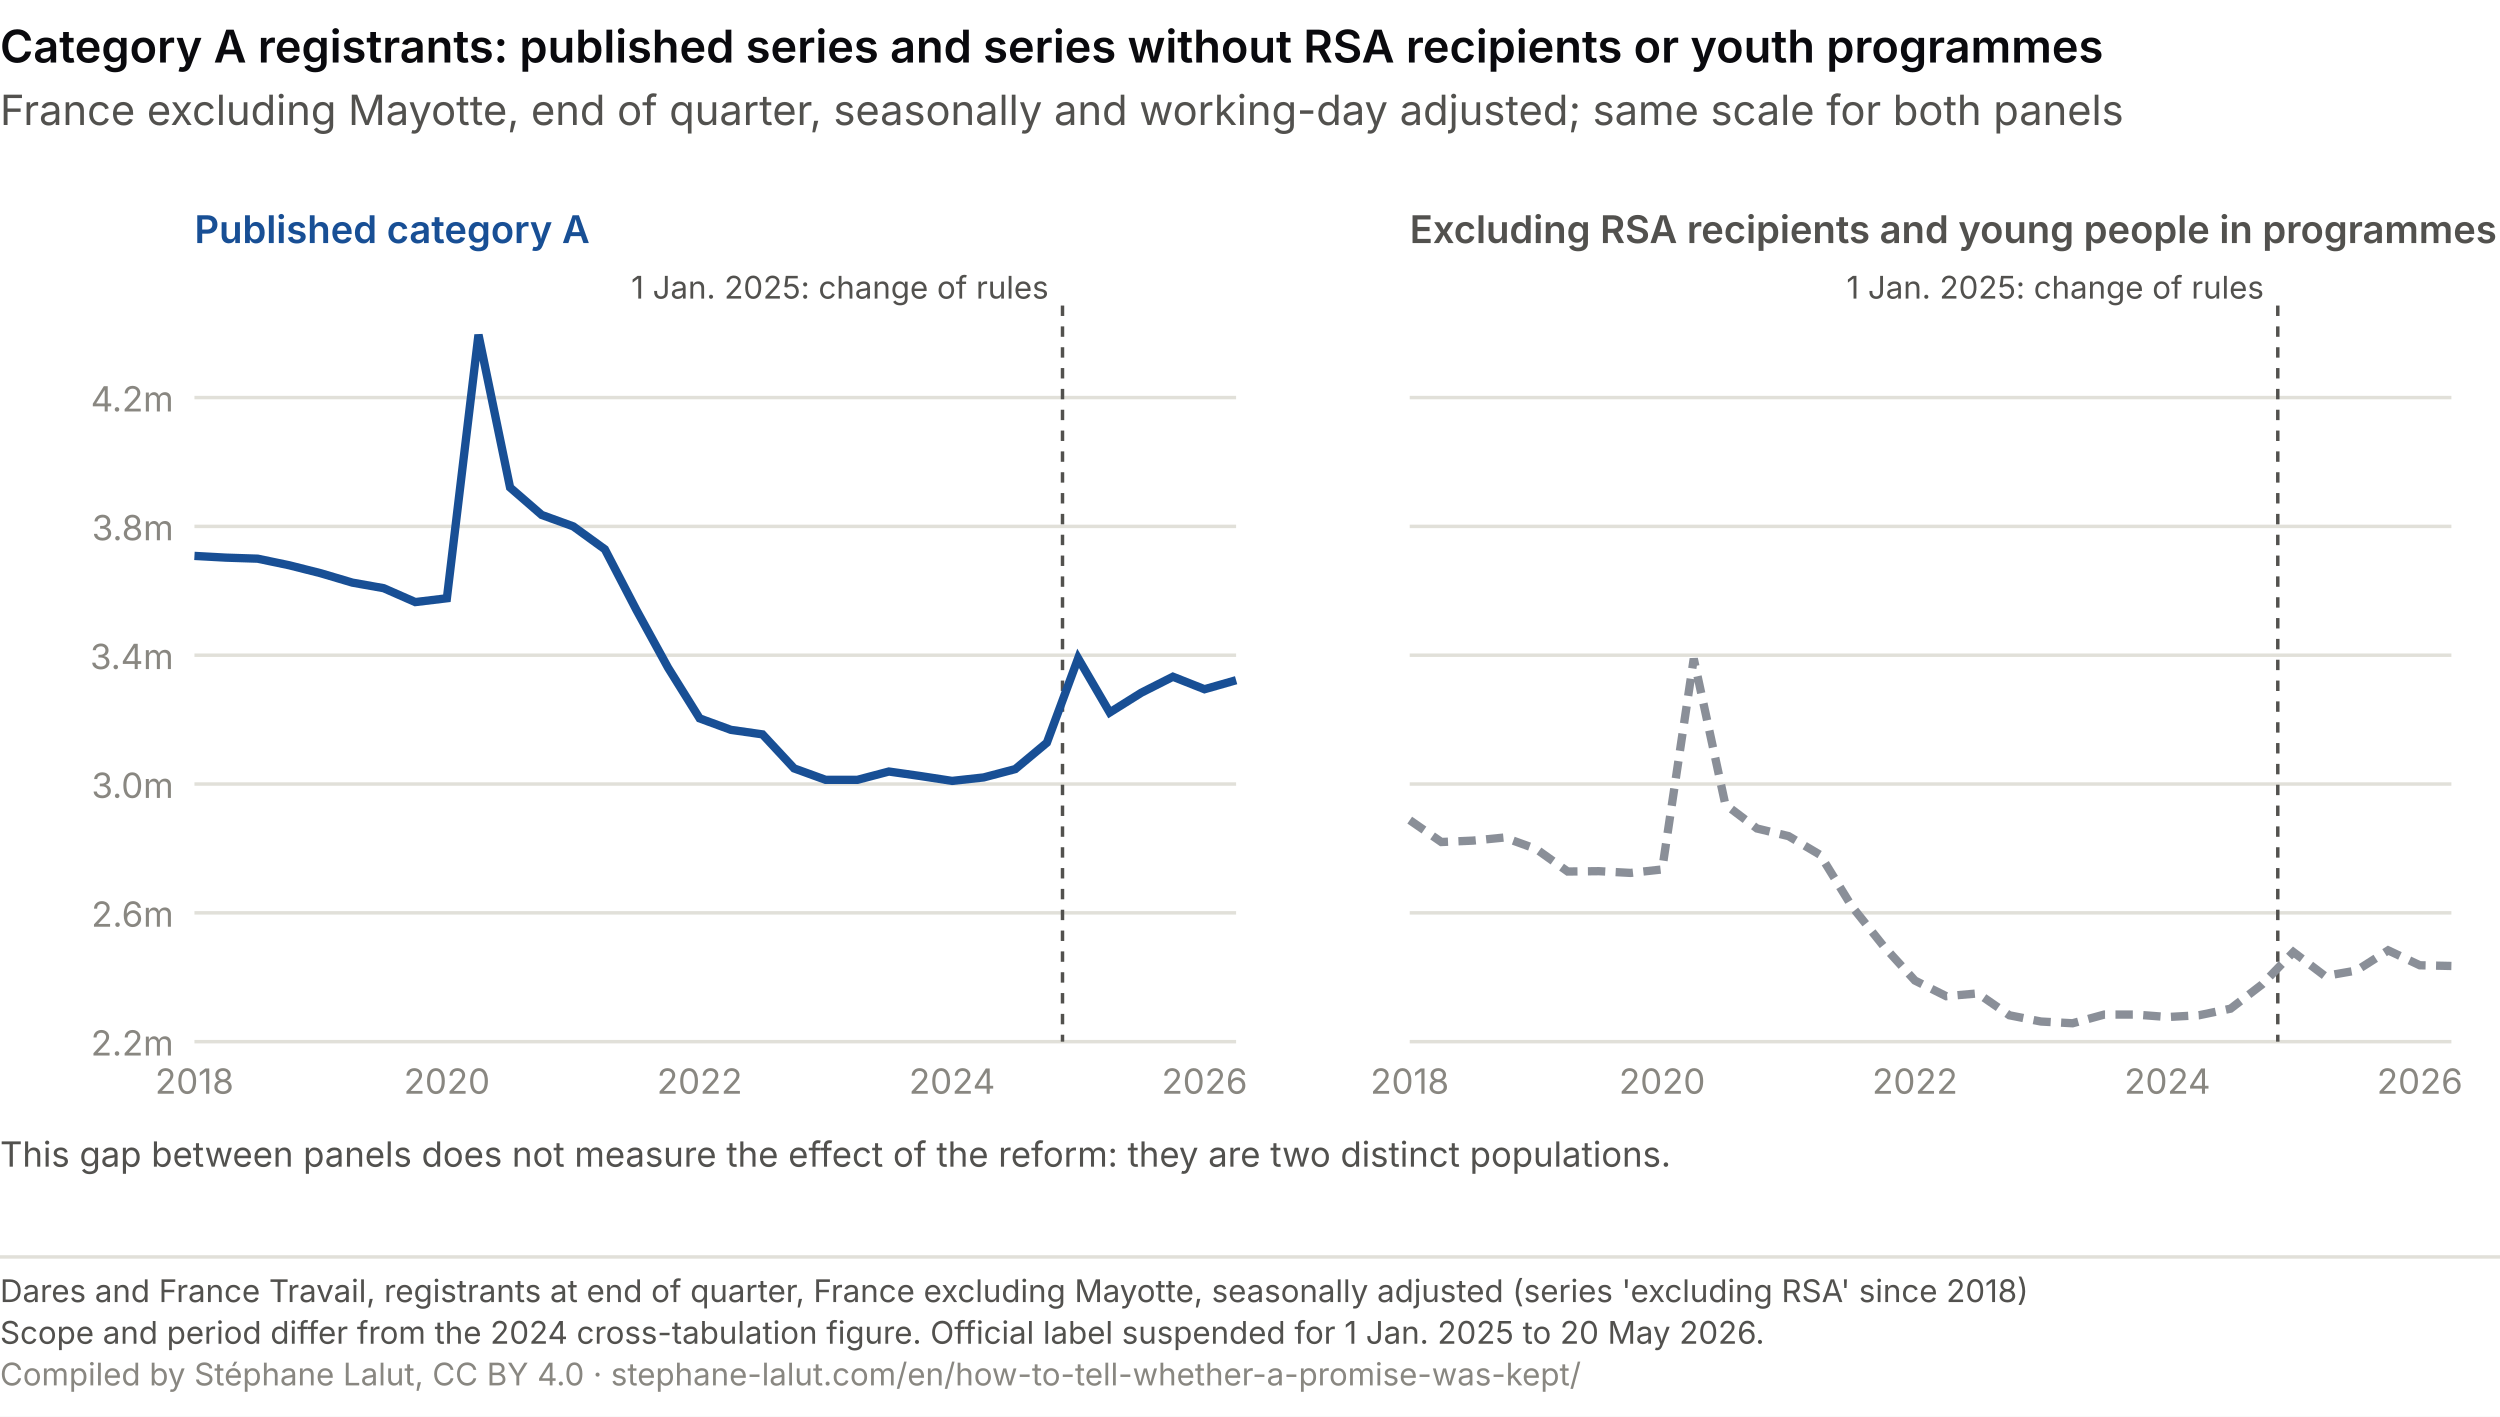
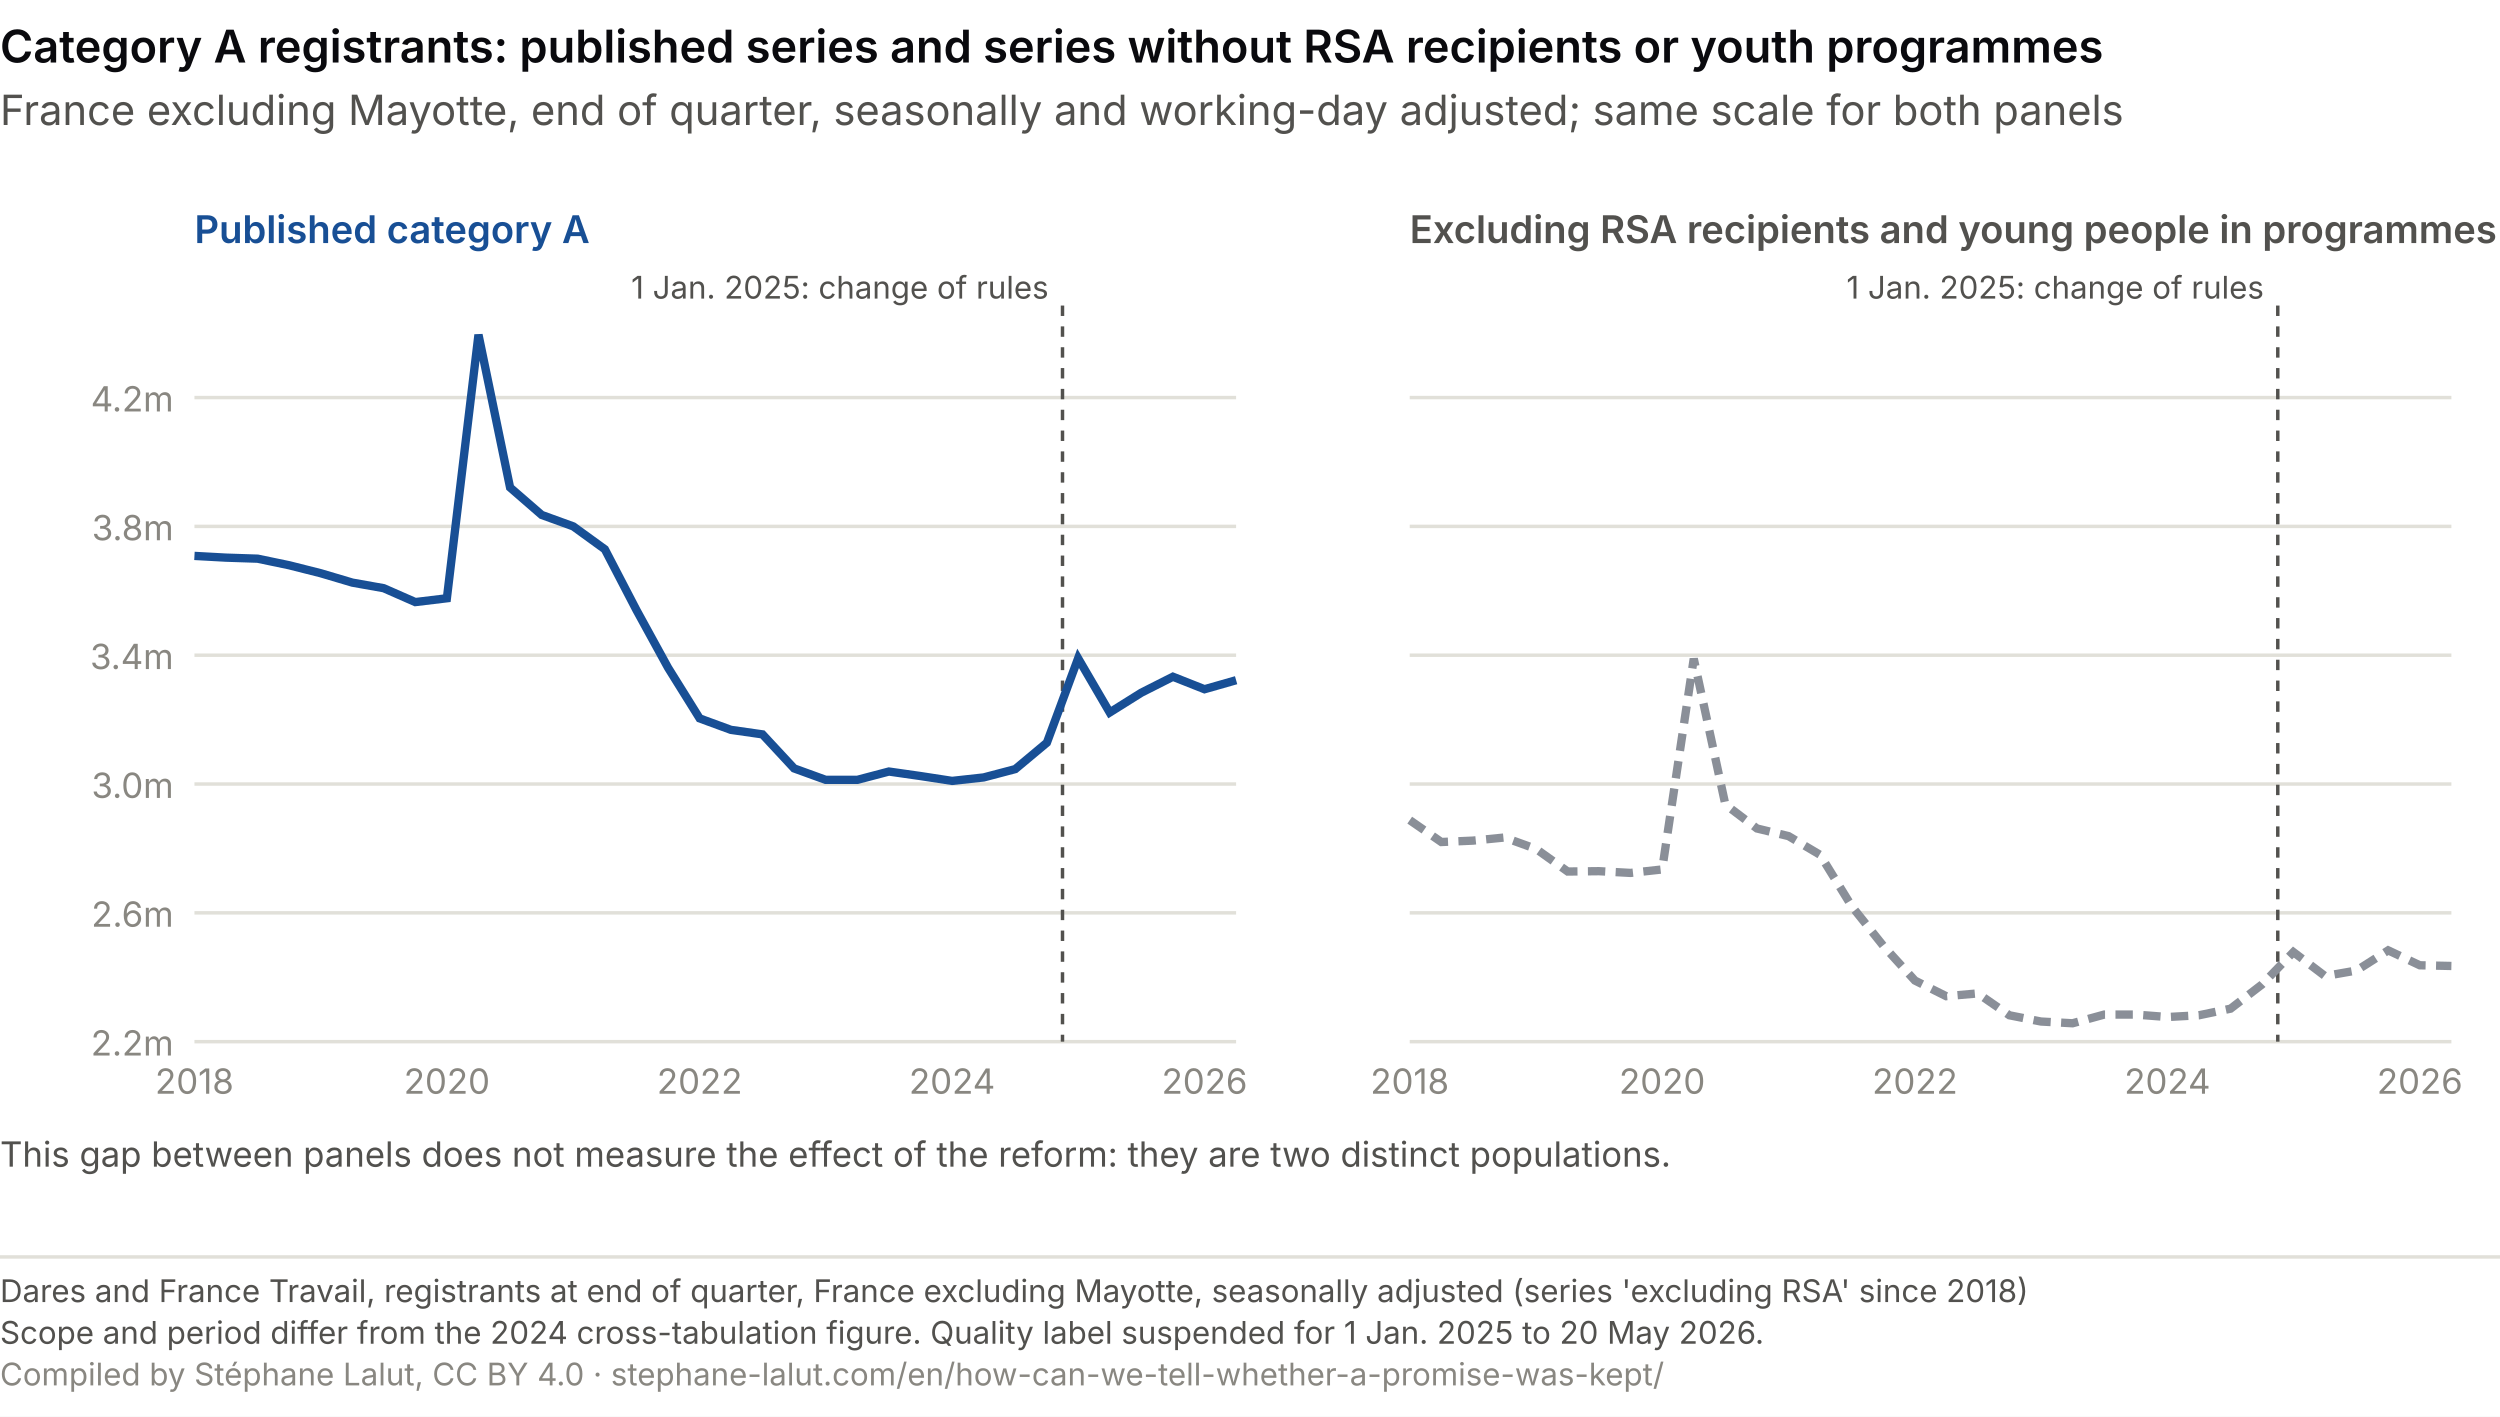
<svg xmlns="http://www.w3.org/2000/svg" viewBox="0 0 720 408" role="img" font-variant-numeric="tabular-nums" aria-labelledby="mg-t mg-d" font-family="system-ui, -apple-system, Segoe UI, sans-serif">
  <rect width="720" height="408" fill="#ffffff" />
  <text x="0.0" y="18.0" font-size="13" fill="#0A0A0E" text-anchor="start" font-weight="600">Category A registrants: published series and series without RSA recipients or youth programmes</text>
  <text x="0.0" y="36.0" font-size="12" fill="#52514e" text-anchor="start">France excluding Mayotte, end of quarter, seasonally and working-day adjusted; same scale for both panels</text>
  <text x="56.0" y="70.0" font-size="11" fill="#184f95" text-anchor="start" font-weight="600">Published category A</text>
  <line x1="56" y1="300.0" x2="356" y2="300.0" stroke="#e1e0d9" />
  <text x="50.0" y="304.0" font-size="10" fill="#898781" text-anchor="end">2.2m</text>
  <line x1="56" y1="262.9" x2="356" y2="262.9" stroke="#e1e0d9" />
  <text x="50.0" y="266.9" font-size="10" fill="#898781" text-anchor="end">2.6m</text>
  <line x1="56" y1="225.8" x2="356" y2="225.8" stroke="#e1e0d9" />
  <text x="50.0" y="229.8" font-size="10" fill="#898781" text-anchor="end">3.0m</text>
  <line x1="56" y1="188.7" x2="356" y2="188.7" stroke="#e1e0d9" />
  <text x="50.0" y="192.7" font-size="10" fill="#898781" text-anchor="end">3.4m</text>
  <line x1="56" y1="151.6" x2="356" y2="151.6" stroke="#e1e0d9" />
  <text x="50.0" y="155.6" font-size="10" fill="#898781" text-anchor="end">3.8m</text>
  <line x1="56" y1="114.5" x2="356" y2="114.5" stroke="#e1e0d9" />
  <text x="50.0" y="118.5" font-size="10" fill="#898781" text-anchor="end">4.2m</text>
  <text x="56.0" y="315.0" font-size="10" fill="#898781" text-anchor="middle">2018</text>
  <text x="128.7" y="315.0" font-size="10" fill="#898781" text-anchor="middle">2020</text>
  <text x="201.5" y="315.0" font-size="10" fill="#898781" text-anchor="middle">2022</text>
  <text x="274.2" y="315.0" font-size="10" fill="#898781" text-anchor="middle">2024</text>
  <text x="346.9" y="315.0" font-size="10" fill="#898781" text-anchor="middle">2026</text>
  <line x1="306.0" y1="88" x2="306.0" y2="300" stroke="#52514e" stroke-dasharray="3 3" />
  <polyline points="56.0,160.1 65.1,160.6 74.2,160.9 83.3,162.8 92.4,165.1 101.5,167.8 110.5,169.4 119.6,173.4 128.7,172.3 137.8,96.4 146.9,140.4 156.0,148.3 165.1,151.6 174.2,158.2 183.3,175.7 192.4,192.3 201.5,206.9 210.5,210.2 219.6,211.5 228.7,221.3 237.8,224.6 246.9,224.6 256.0,222.2 265.1,223.5 274.2,224.9 283.3,223.9 292.4,221.5 301.5,213.9 310.5,189.6 319.6,205.2 328.7,199.5 337.8,194.9 346.9,198.5 356.0,195.9" fill="none" stroke="#184f95" stroke-width="2.4" />
  <text x="302.0" y="86.0" font-size="9" fill="#52514e" text-anchor="end">1 Jan. 2025: change of rules</text>
  <text x="406.0" y="70.0" font-size="11" fill="#52514e" text-anchor="start" font-weight="600">Excluding RSA recipients and young people in programmes</text>
  <line x1="406" y1="300.0" x2="706" y2="300.0" stroke="#e1e0d9" />
  <line x1="406" y1="262.9" x2="706" y2="262.9" stroke="#e1e0d9" />
  <line x1="406" y1="225.8" x2="706" y2="225.8" stroke="#e1e0d9" />
  <line x1="406" y1="188.7" x2="706" y2="188.7" stroke="#e1e0d9" />
  <line x1="406" y1="151.6" x2="706" y2="151.6" stroke="#e1e0d9" />
  <line x1="406" y1="114.5" x2="706" y2="114.5" stroke="#e1e0d9" />
  <text x="406.0" y="315.0" font-size="10" fill="#898781" text-anchor="middle">2018</text>
  <text x="478.7" y="315.0" font-size="10" fill="#898781" text-anchor="middle">2020</text>
  <text x="551.5" y="315.0" font-size="10" fill="#898781" text-anchor="middle">2022</text>
  <text x="624.2" y="315.0" font-size="10" fill="#898781" text-anchor="middle">2024</text>
  <text x="696.9" y="315.0" font-size="10" fill="#898781" text-anchor="middle">2026</text>
  <line x1="656.0" y1="88" x2="656.0" y2="300" stroke="#52514e" stroke-dasharray="3 3" />
  <polyline points="406.0,236.2 415.1,242.5 424.2,242.1 433.3,241.2 442.4,244.5 451.5,251.0 460.5,250.9 469.6,251.4 478.7,250.4 487.8,189.7 496.9,231.7 506.0,238.6 515.1,240.8 524.2,246.2 533.3,261.0 542.4,272.4 551.5,282.4 560.5,286.9 569.6,286.1 578.7,292.4 587.8,294.2 596.9,294.7 606.0,292.2 615.1,292.2 624.2,292.9 633.3,292.4 642.4,290.5 651.5,283.5 660.5,274.2 669.6,281.1 678.7,279.5 687.8,273.7 696.9,278.0 706.0,278.2" fill="none" stroke="#8a8f98" stroke-width="2.4" stroke-dasharray="5 3" />
  <text x="652.0" y="86.0" font-size="9" fill="#52514e" text-anchor="end">1 Jan. 2025: change of rules</text>
  <text x="0.0" y="336.0" font-size="10" fill="#52514e" text-anchor="start">This gap between panels does not measure the effect of the reform: they are two distinct populations.</text>
  <line x1="0" y1="362" x2="720" y2="362" stroke="#e1e0d9" />
  <text x="0" y="375" font-size="9" fill="#52514e">Dares and France Travail, registrants at end of quarter, France excluding Mayotte, seasonally adjusted (series 'excluding RSA' since 2018)</text>
-   <text x="0" y="387" font-size="9" fill="#52514e">Scope and period differ from the 2024 cross-tabulation figure. Official label suspended for 1 Jan. 2025 to 20 May 2026.</text>
-   <text x="0" y="399" font-size="9" fill="#898781">Compiled by Stéphane Lalut, CC BY 4.0 · stephane-lalut.com/en/how-to-tell-whether-a-promise-was-kept/</text>
+   <text x="0" y="387" font-size="9" fill="#52514e">Scope and period differ from the 2024 cross-tabulation figure. Quality label suspended for 1 Jan. 2025 to 20 May 2026.</text>
+   <text x="0" y="399" font-size="9" fill="#898781">Compiled by Stéphane Lalut, CC BY 4.0 · stephane-lalut.com/en/how-can-we-tell-whether-a-promise-was-kept/</text>
</svg>
